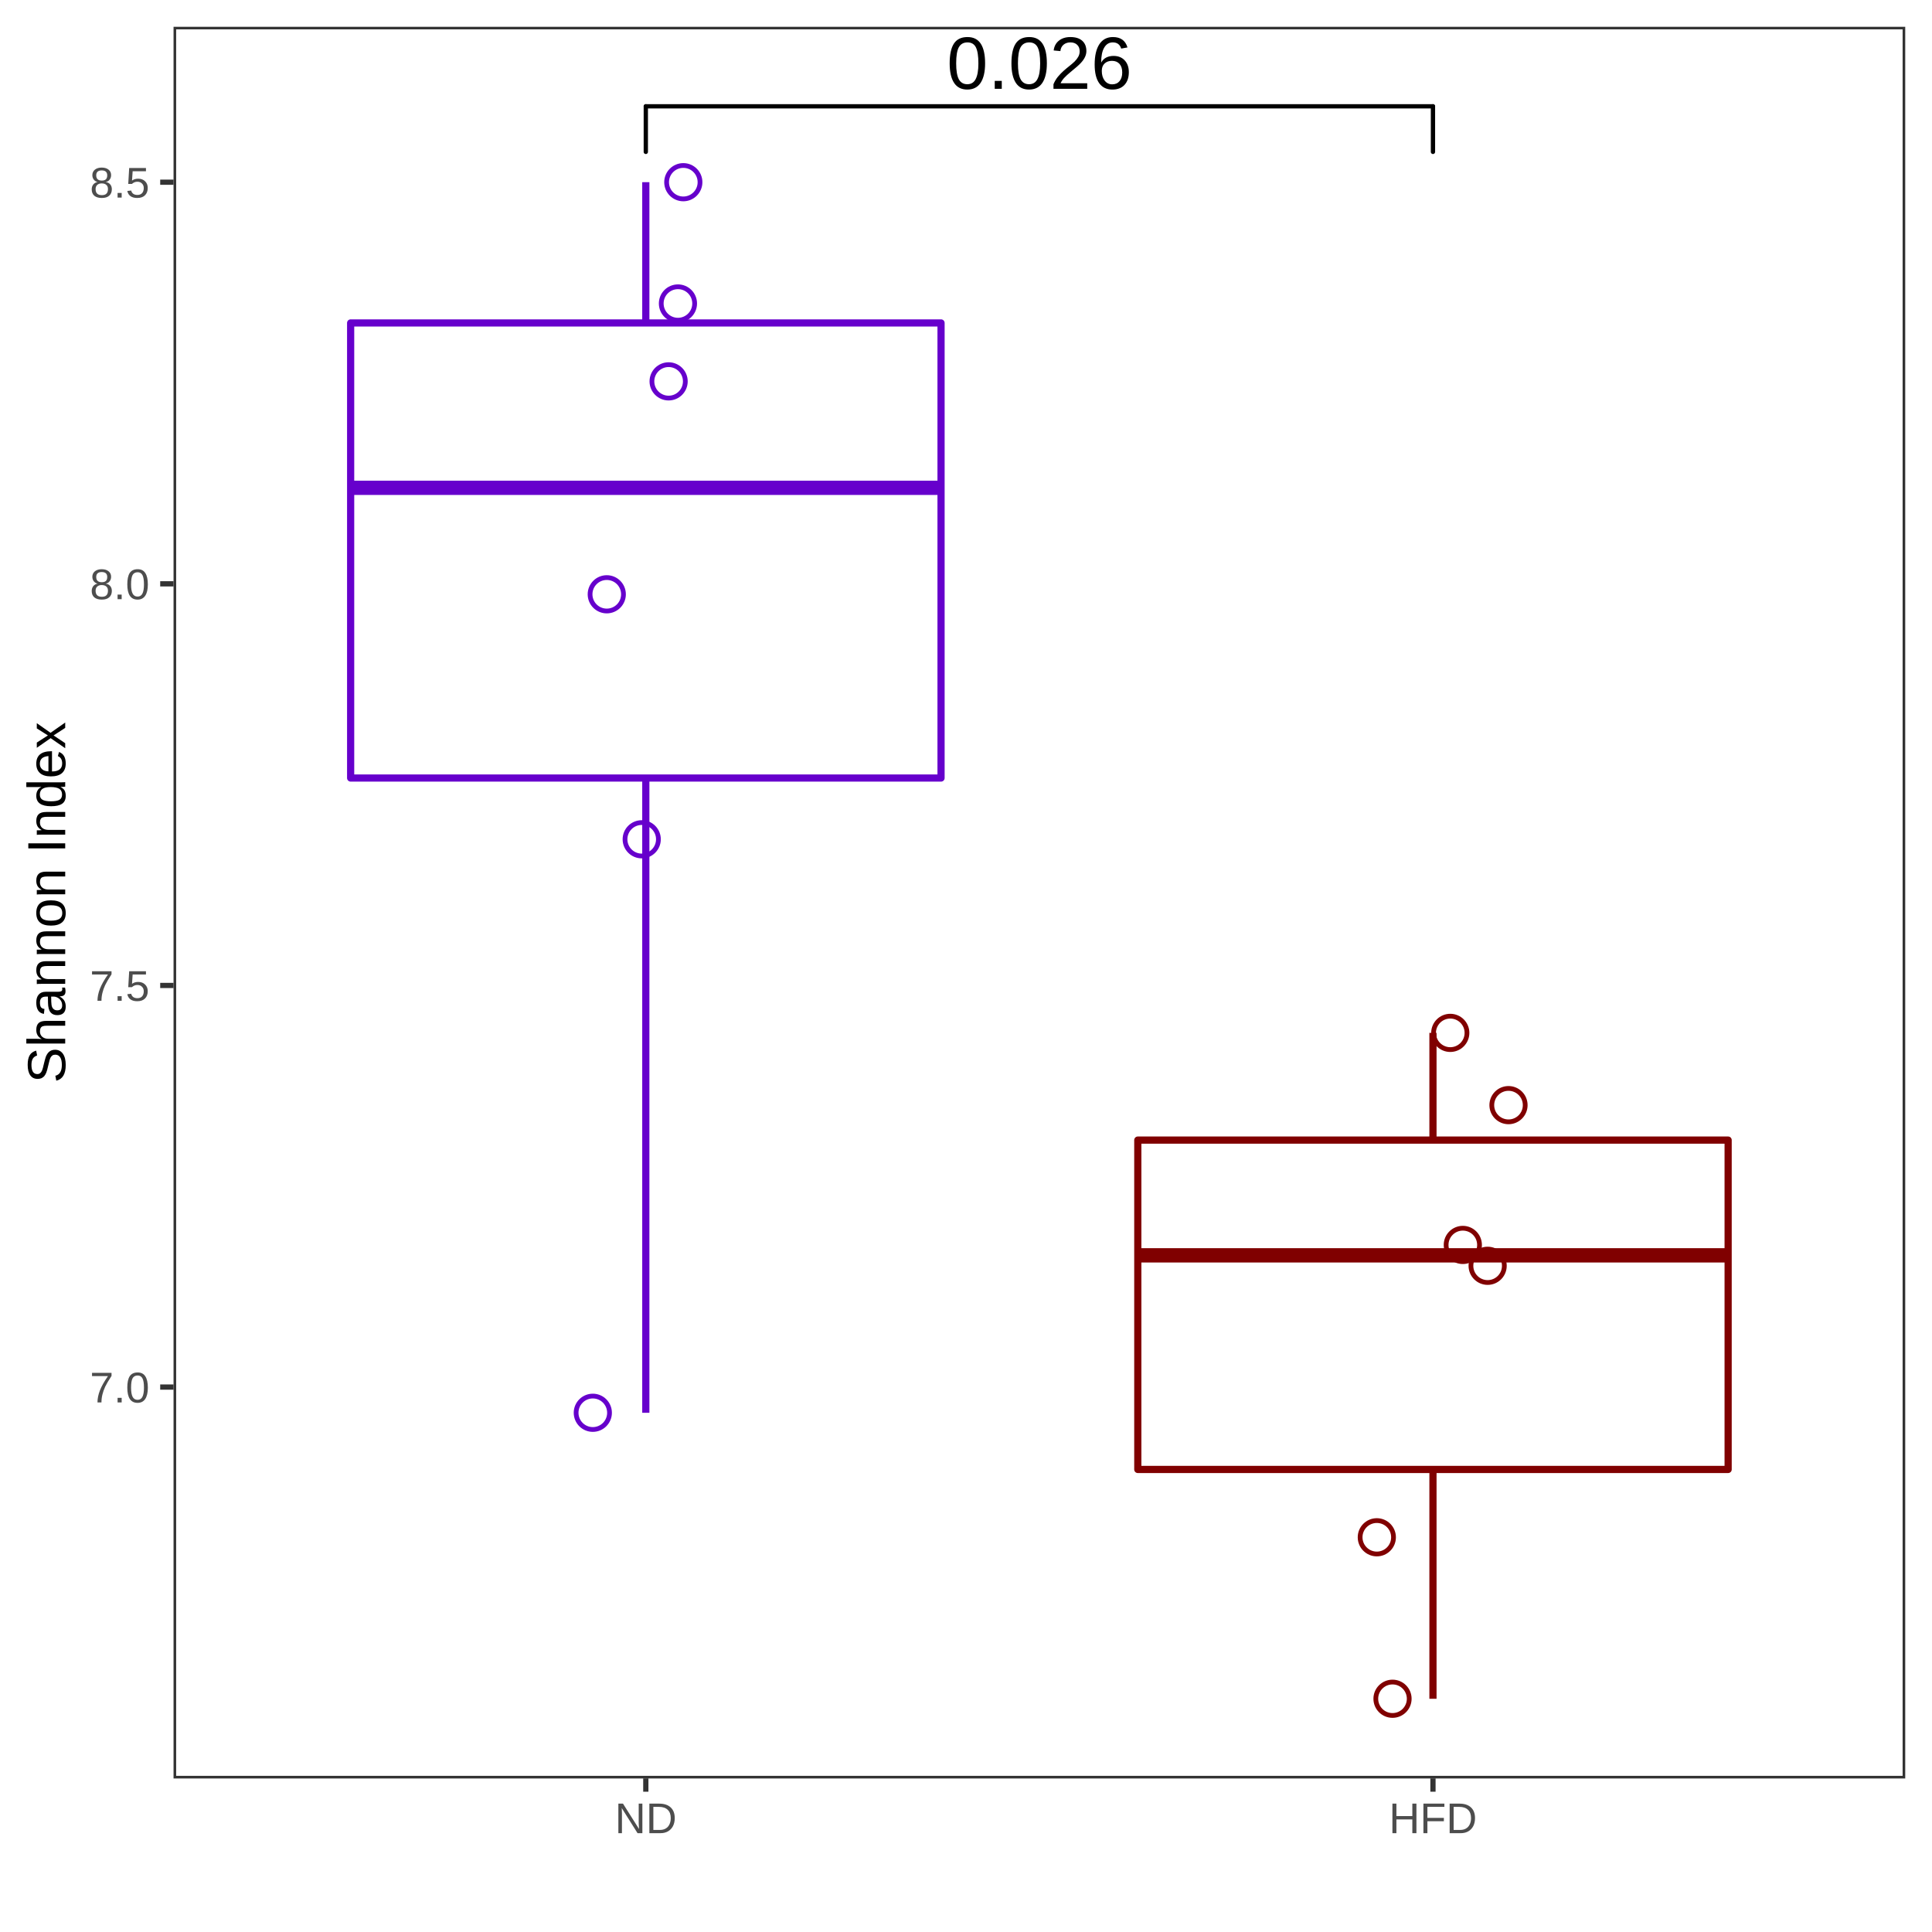
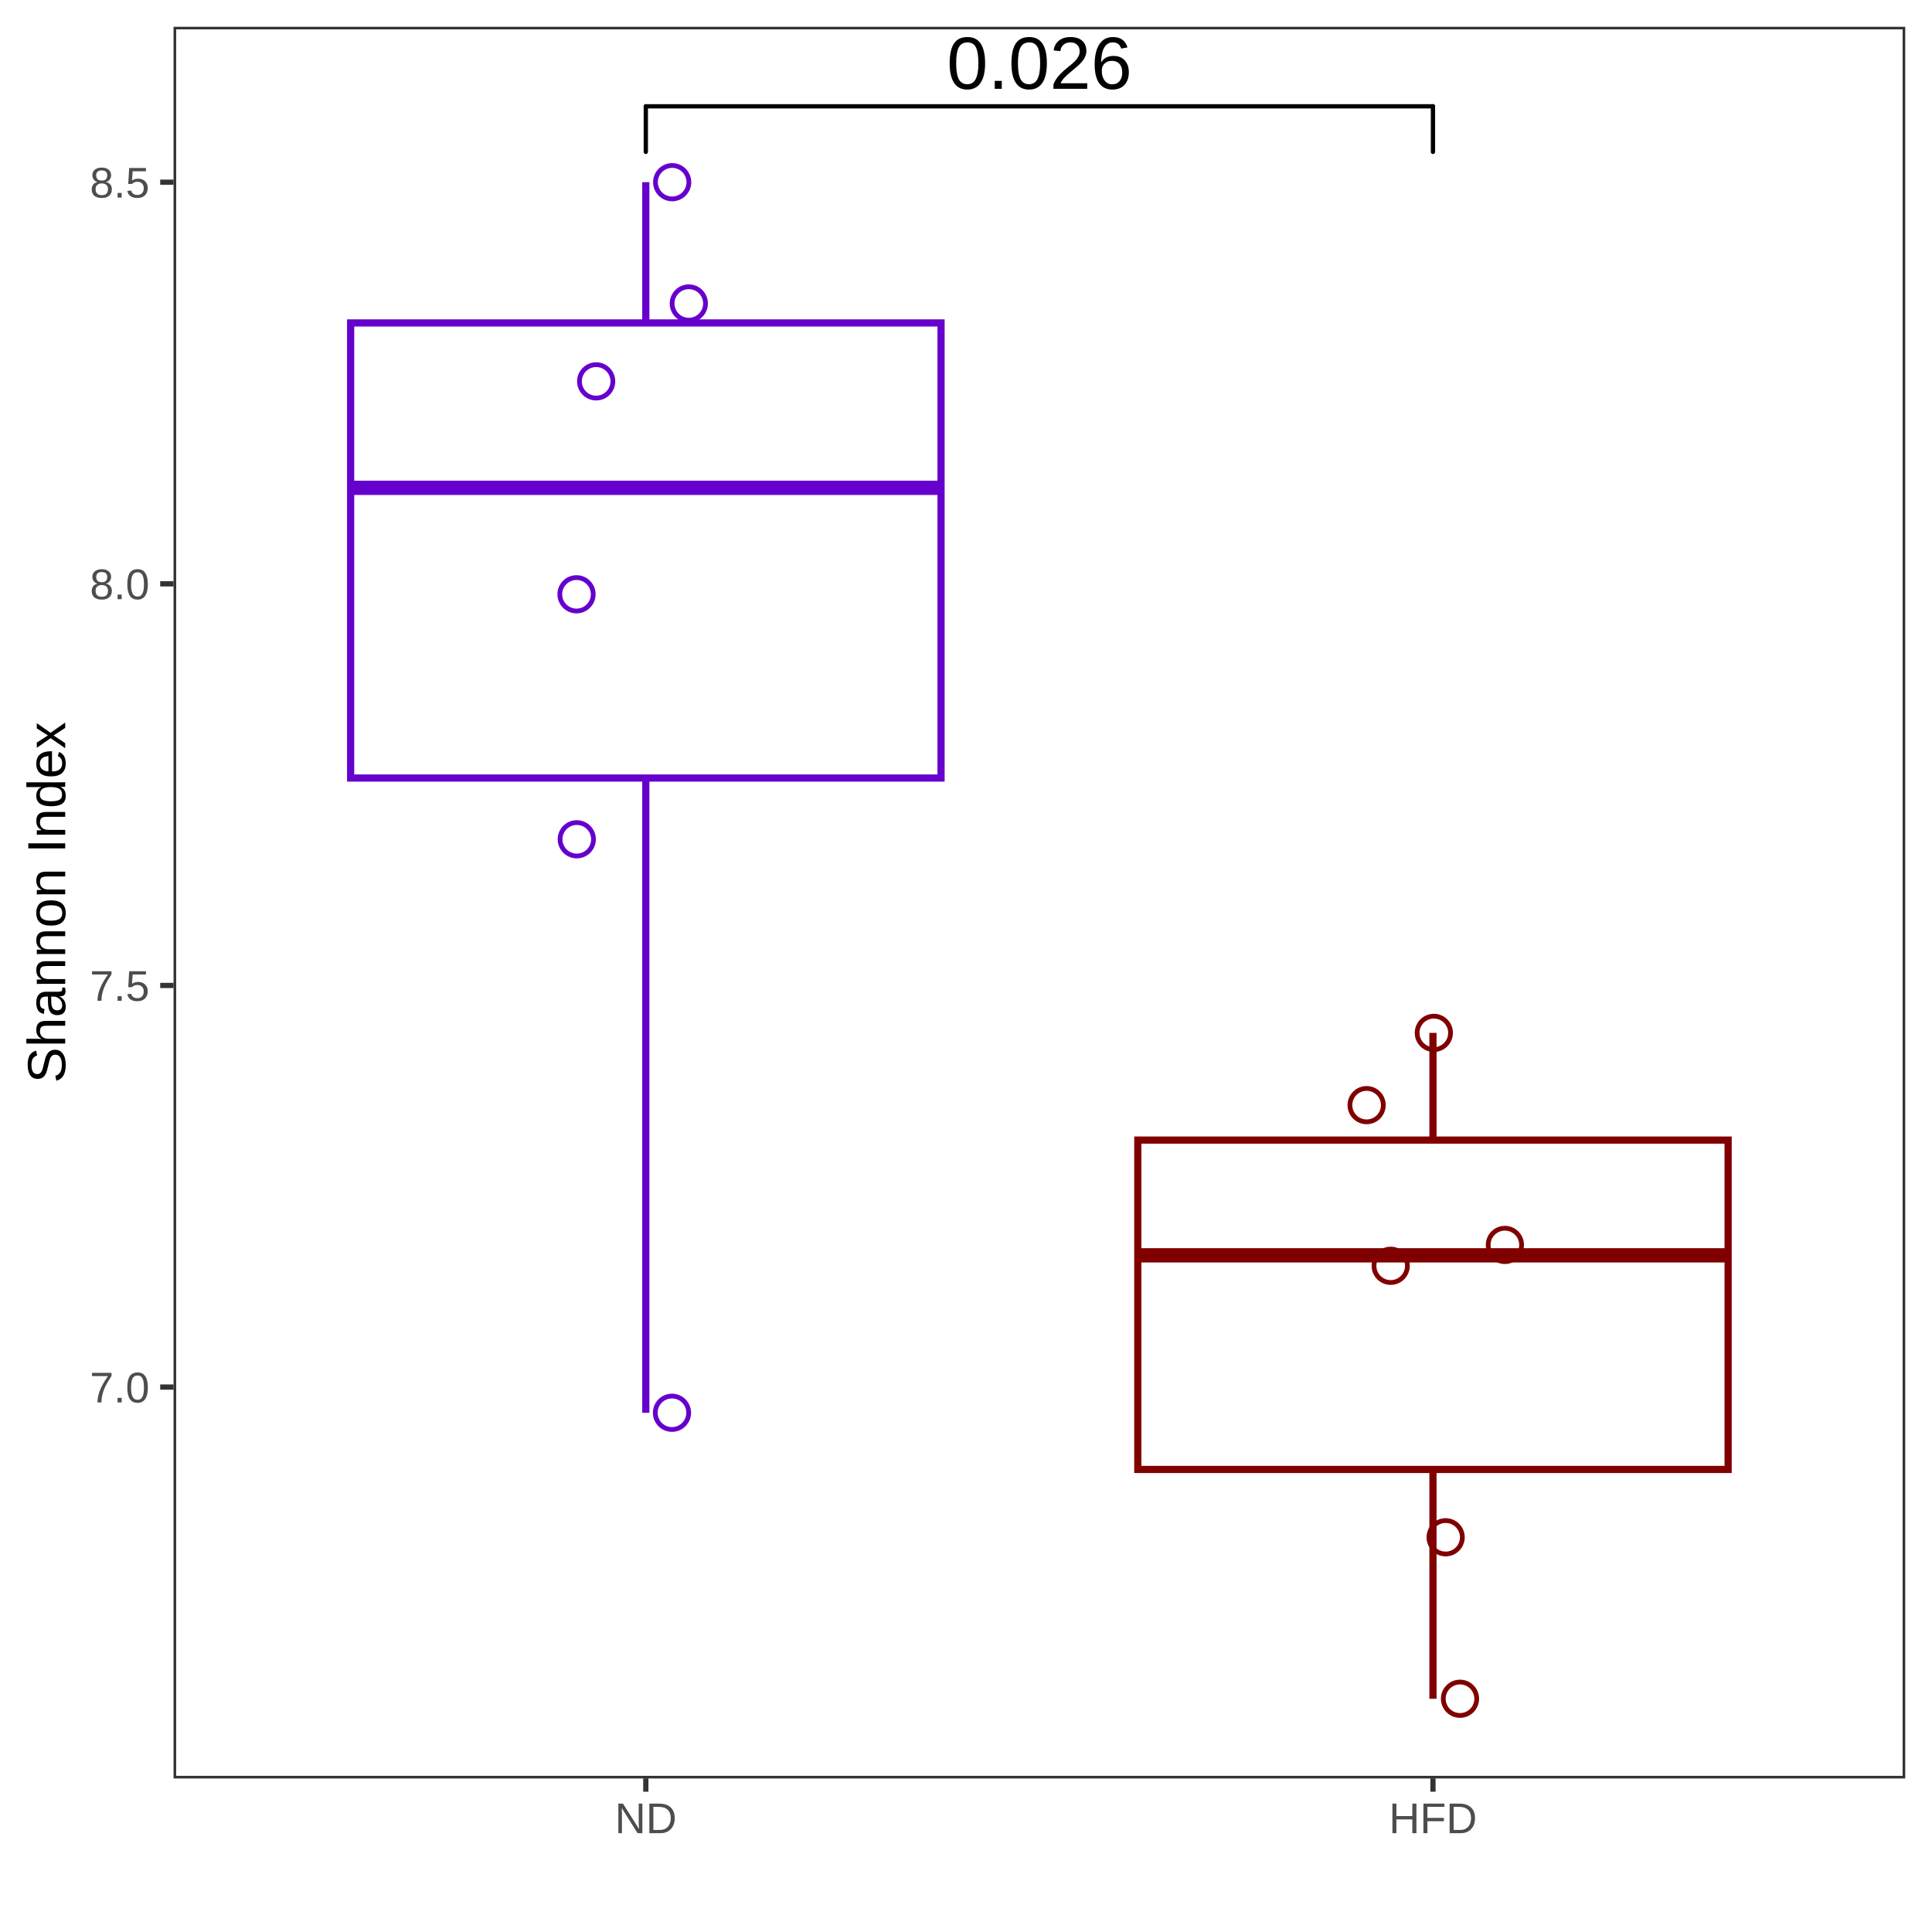
<svg xmlns="http://www.w3.org/2000/svg" class="svglite" width="288.00pt" height="288.00pt" viewBox="0 0 288.00 288.00">
  <defs>
    <style type="text/css">
    .svglite line, .svglite polyline, .svglite polygon, .svglite path, .svglite rect, .svglite circle {
      fill: none;
      stroke: #000000;
      stroke-linecap: round;
      stroke-linejoin: round;
      stroke-miterlimit: 10.00;
    }
    .svglite text {
      white-space: pre;
    }
  </style>
  </defs>
  <rect width="100%" height="100%" style="stroke: none; fill: #FFFFFF;" />
  <defs>
    <clipPath id="cpMC4wMHwyODguMDB8MC4wMHwyODguMDA=">
      <rect x="0.00" y="0.00" width="288.00" height="288.00" />
    </clipPath>
  </defs>
  <g clip-path="url(#cpMC4wMHwyODguMDB8MC4wMHwyODguMDA=)">
    <rect x="0" y="0.00" width="288.00" height="288.00" style="stroke-width: 0.78; stroke: #FFFFFF; fill: #FFFFFF;" />
  </g>
  <defs>
    <clipPath id="cpMjUuODd8Mjg0LjAxfDMuOTl8MjY1LjEw">
      <rect x="25.87" y="3.99" width="258.14" height="261.12" />
    </clipPath>
  </defs>
  <g clip-path="url(#cpMjUuODd8Mjg0LjAxfDMuOTl8MjY1LjEw)">
    <rect x="25.87" y="3.99" width="258.14" height="261.12" style="stroke-width: 0.78; stroke: none; fill: #FFFFFF;" />
    <line x1="96.27" y1="48.14" x2="96.27" y2="27.16" style="stroke-width: 1.07; stroke: #6600CC; stroke-linecap: butt;" />
    <line x1="96.27" y1="115.98" x2="96.27" y2="210.60" style="stroke-width: 1.07; stroke: #6600CC; stroke-linecap: butt;" />
-     <polygon points="52.27,48.14 52.27,115.98 140.28,115.98 140.28,48.14 52.27,48.14 " style="stroke-width: 1.07; stroke: #6600CC; fill: #FFFFFF;" />
-     <line x1="52.27" y1="72.72" x2="140.28" y2="72.72" style="stroke-width: 2.13; stroke: #6600CC; stroke-linecap: butt;" />
+     <polygon points="52.27,48.14 52.27,115.98 140.28,115.98 140.28,48.14 52.27,48.14 " style="stroke-width: 1.07; stroke: #6600CC; stroke-linecap: butt; stroke-linejoin: miter; fill: #FFFFFF;" />
+     <line x1="52.27" y1="72.72" x2="140.28" y2="72.72" style="stroke-width: 2.13; stroke: #6600CC; stroke-linecap: butt; stroke-linejoin: miter;" />
    <line x1="213.61" y1="169.95" x2="213.61" y2="153.97" style="stroke-width: 1.07; stroke: #800000; stroke-linecap: butt;" />
    <line x1="213.61" y1="219.05" x2="213.61" y2="253.23" style="stroke-width: 1.07; stroke: #800000; stroke-linecap: butt;" />
-     <polygon points="169.61,169.95 169.61,219.05 257.61,219.05 257.61,169.95 169.61,169.95 " style="stroke-width: 1.07; stroke: #800000; fill: #FFFFFF;" />
-     <line x1="169.61" y1="187.13" x2="257.61" y2="187.13" style="stroke-width: 2.13; stroke: #800000; stroke-linecap: butt;" />
-     <circle cx="224.87" cy="164.74" r="2.49" style="stroke-width: 0.71; stroke: #800000;" />
-     <circle cx="218.06" cy="185.58" r="2.49" style="stroke-width: 0.71; stroke: #800000;" />
-     <circle cx="207.58" cy="253.23" r="2.49" style="stroke-width: 0.71; stroke: #800000;" />
-     <circle cx="90.45" cy="88.59" r="2.49" style="stroke-width: 0.71; stroke: #6600CC;" />
-     <circle cx="95.66" cy="125.11" r="2.49" style="stroke-width: 0.71; stroke: #6600CC;" />
-     <circle cx="216.19" cy="153.97" r="2.49" style="stroke-width: 0.71; stroke: #800000;" />
-     <circle cx="101.86" cy="27.16" r="2.49" style="stroke-width: 0.71; stroke: #6600CC;" />
-     <circle cx="101.06" cy="45.24" r="2.49" style="stroke-width: 0.71; stroke: #6600CC;" />
-     <circle cx="99.67" cy="56.85" r="2.49" style="stroke-width: 0.71; stroke: #6600CC;" />
-     <circle cx="205.24" cy="229.16" r="2.49" style="stroke-width: 0.71; stroke: #800000;" />
-     <circle cx="221.76" cy="188.69" r="2.49" style="stroke-width: 0.71; stroke: #800000;" />
-     <circle cx="88.37" cy="210.60" r="2.49" style="stroke-width: 0.71; stroke: #6600CC;" />
+     <polygon points="169.61,169.95 169.61,219.05 257.61,219.05 257.61,169.95 169.61,169.95 " style="stroke-width: 1.07; stroke: #800000; stroke-linecap: butt; stroke-linejoin: miter; fill: #FFFFFF;" />
+     <line x1="169.61" y1="187.13" x2="257.61" y2="187.13" style="stroke-width: 2.13; stroke: #800000; stroke-linecap: butt; stroke-linejoin: miter;" />
+     <circle cx="203.72" cy="164.74" r="2.49" style="stroke-width: 0.71; stroke: #800000;" />
+     <circle cx="224.33" cy="185.58" r="2.49" style="stroke-width: 0.71; stroke: #800000;" />
+     <circle cx="217.64" cy="253.23" r="2.49" style="stroke-width: 0.71; stroke: #800000;" />
+     <circle cx="85.94" cy="88.59" r="2.49" style="stroke-width: 0.71; stroke: #6600CC;" />
+     <circle cx="85.98" cy="125.11" r="2.49" style="stroke-width: 0.71; stroke: #6600CC;" />
+     <circle cx="213.74" cy="153.97" r="2.49" style="stroke-width: 0.71; stroke: #800000;" />
+     <circle cx="100.20" cy="27.16" r="2.49" style="stroke-width: 0.71; stroke: #6600CC;" />
+     <circle cx="102.68" cy="45.24" r="2.49" style="stroke-width: 0.71; stroke: #6600CC;" />
+     <circle cx="88.87" cy="56.85" r="2.49" style="stroke-width: 0.71; stroke: #6600CC;" />
+     <circle cx="215.50" cy="229.16" r="2.49" style="stroke-width: 0.71; stroke: #800000;" />
+     <circle cx="207.31" cy="188.69" r="2.49" style="stroke-width: 0.71; stroke: #800000;" />
+     <circle cx="100.17" cy="210.60" r="2.49" style="stroke-width: 0.71; stroke: #6600CC;" />
    <text x="154.94" y="13.24" text-anchor="middle" style="font-size: 11.04px; font-family: &quot;Arial&quot;;" textLength="27.60px" lengthAdjust="spacingAndGlyphs">0.026</text>
    <line x1="213.61" y1="22.64" x2="213.61" y2="15.85" style="stroke-width: 0.64;" />
    <line x1="213.61" y1="15.85" x2="96.27" y2="15.85" style="stroke-width: 0.64;" />
    <line x1="96.27" y1="15.85" x2="96.27" y2="22.64" style="stroke-width: 0.64;" />
    <rect x="25.87" y="3.99" width="258.14" height="261.12" style="stroke-width: 0.78; stroke: #333333;" />
  </g>
  <g clip-path="url(#cpMC4wMHwyODguMDB8MC4wMHwyODguMDA=)">
    <text x="22.29" y="209.06" text-anchor="end" style="font-size: 6.40px;fill: #4D4D4D; font-family: &quot;Arial&quot;;" textLength="8.89px" lengthAdjust="spacingAndGlyphs">7.0</text>
    <text x="22.29" y="149.19" text-anchor="end" style="font-size: 6.40px;fill: #4D4D4D; font-family: &quot;Arial&quot;;" textLength="8.89px" lengthAdjust="spacingAndGlyphs">7.5</text>
    <text x="22.29" y="89.32" text-anchor="end" style="font-size: 6.40px;fill: #4D4D4D; font-family: &quot;Arial&quot;;" textLength="8.89px" lengthAdjust="spacingAndGlyphs">8.0</text>
    <text x="22.29" y="29.45" text-anchor="end" style="font-size: 6.40px;fill: #4D4D4D; font-family: &quot;Arial&quot;;" textLength="8.89px" lengthAdjust="spacingAndGlyphs">8.5</text>
    <polyline points="23.88,206.77 25.87,206.77 " style="stroke-width: 0.78; stroke: #333333; stroke-linecap: butt;" />
    <polyline points="23.88,146.90 25.87,146.90 " style="stroke-width: 0.78; stroke: #333333; stroke-linecap: butt;" />
    <polyline points="23.88,87.03 25.87,87.03 " style="stroke-width: 0.78; stroke: #333333; stroke-linecap: butt;" />
    <polyline points="23.88,27.16 25.87,27.16 " style="stroke-width: 0.78; stroke: #333333; stroke-linecap: butt;" />
    <polyline points="96.27,267.09 96.27,265.10 " style="stroke-width: 0.78; stroke: #333333; stroke-linecap: butt;" />
    <polyline points="213.61,267.09 213.61,265.10 " style="stroke-width: 0.78; stroke: #333333; stroke-linecap: butt;" />
    <text x="96.27" y="273.27" text-anchor="middle" style="font-size: 6.40px;fill: #4D4D4D; font-family: &quot;Arial&quot;;" textLength="9.23px" lengthAdjust="spacingAndGlyphs">ND</text>
    <text x="213.61" y="273.27" text-anchor="middle" style="font-size: 6.40px;fill: #4D4D4D; font-family: &quot;Arial&quot;;" textLength="13.13px" lengthAdjust="spacingAndGlyphs">HFD</text>
    <text transform="translate(9.72,134.54) rotate(-90)" text-anchor="middle" style="font-size: 8.00px; font-family: &quot;Arial&quot;;" textLength="53.83px" lengthAdjust="spacingAndGlyphs">Shannon Index</text>
  </g>
</svg>
